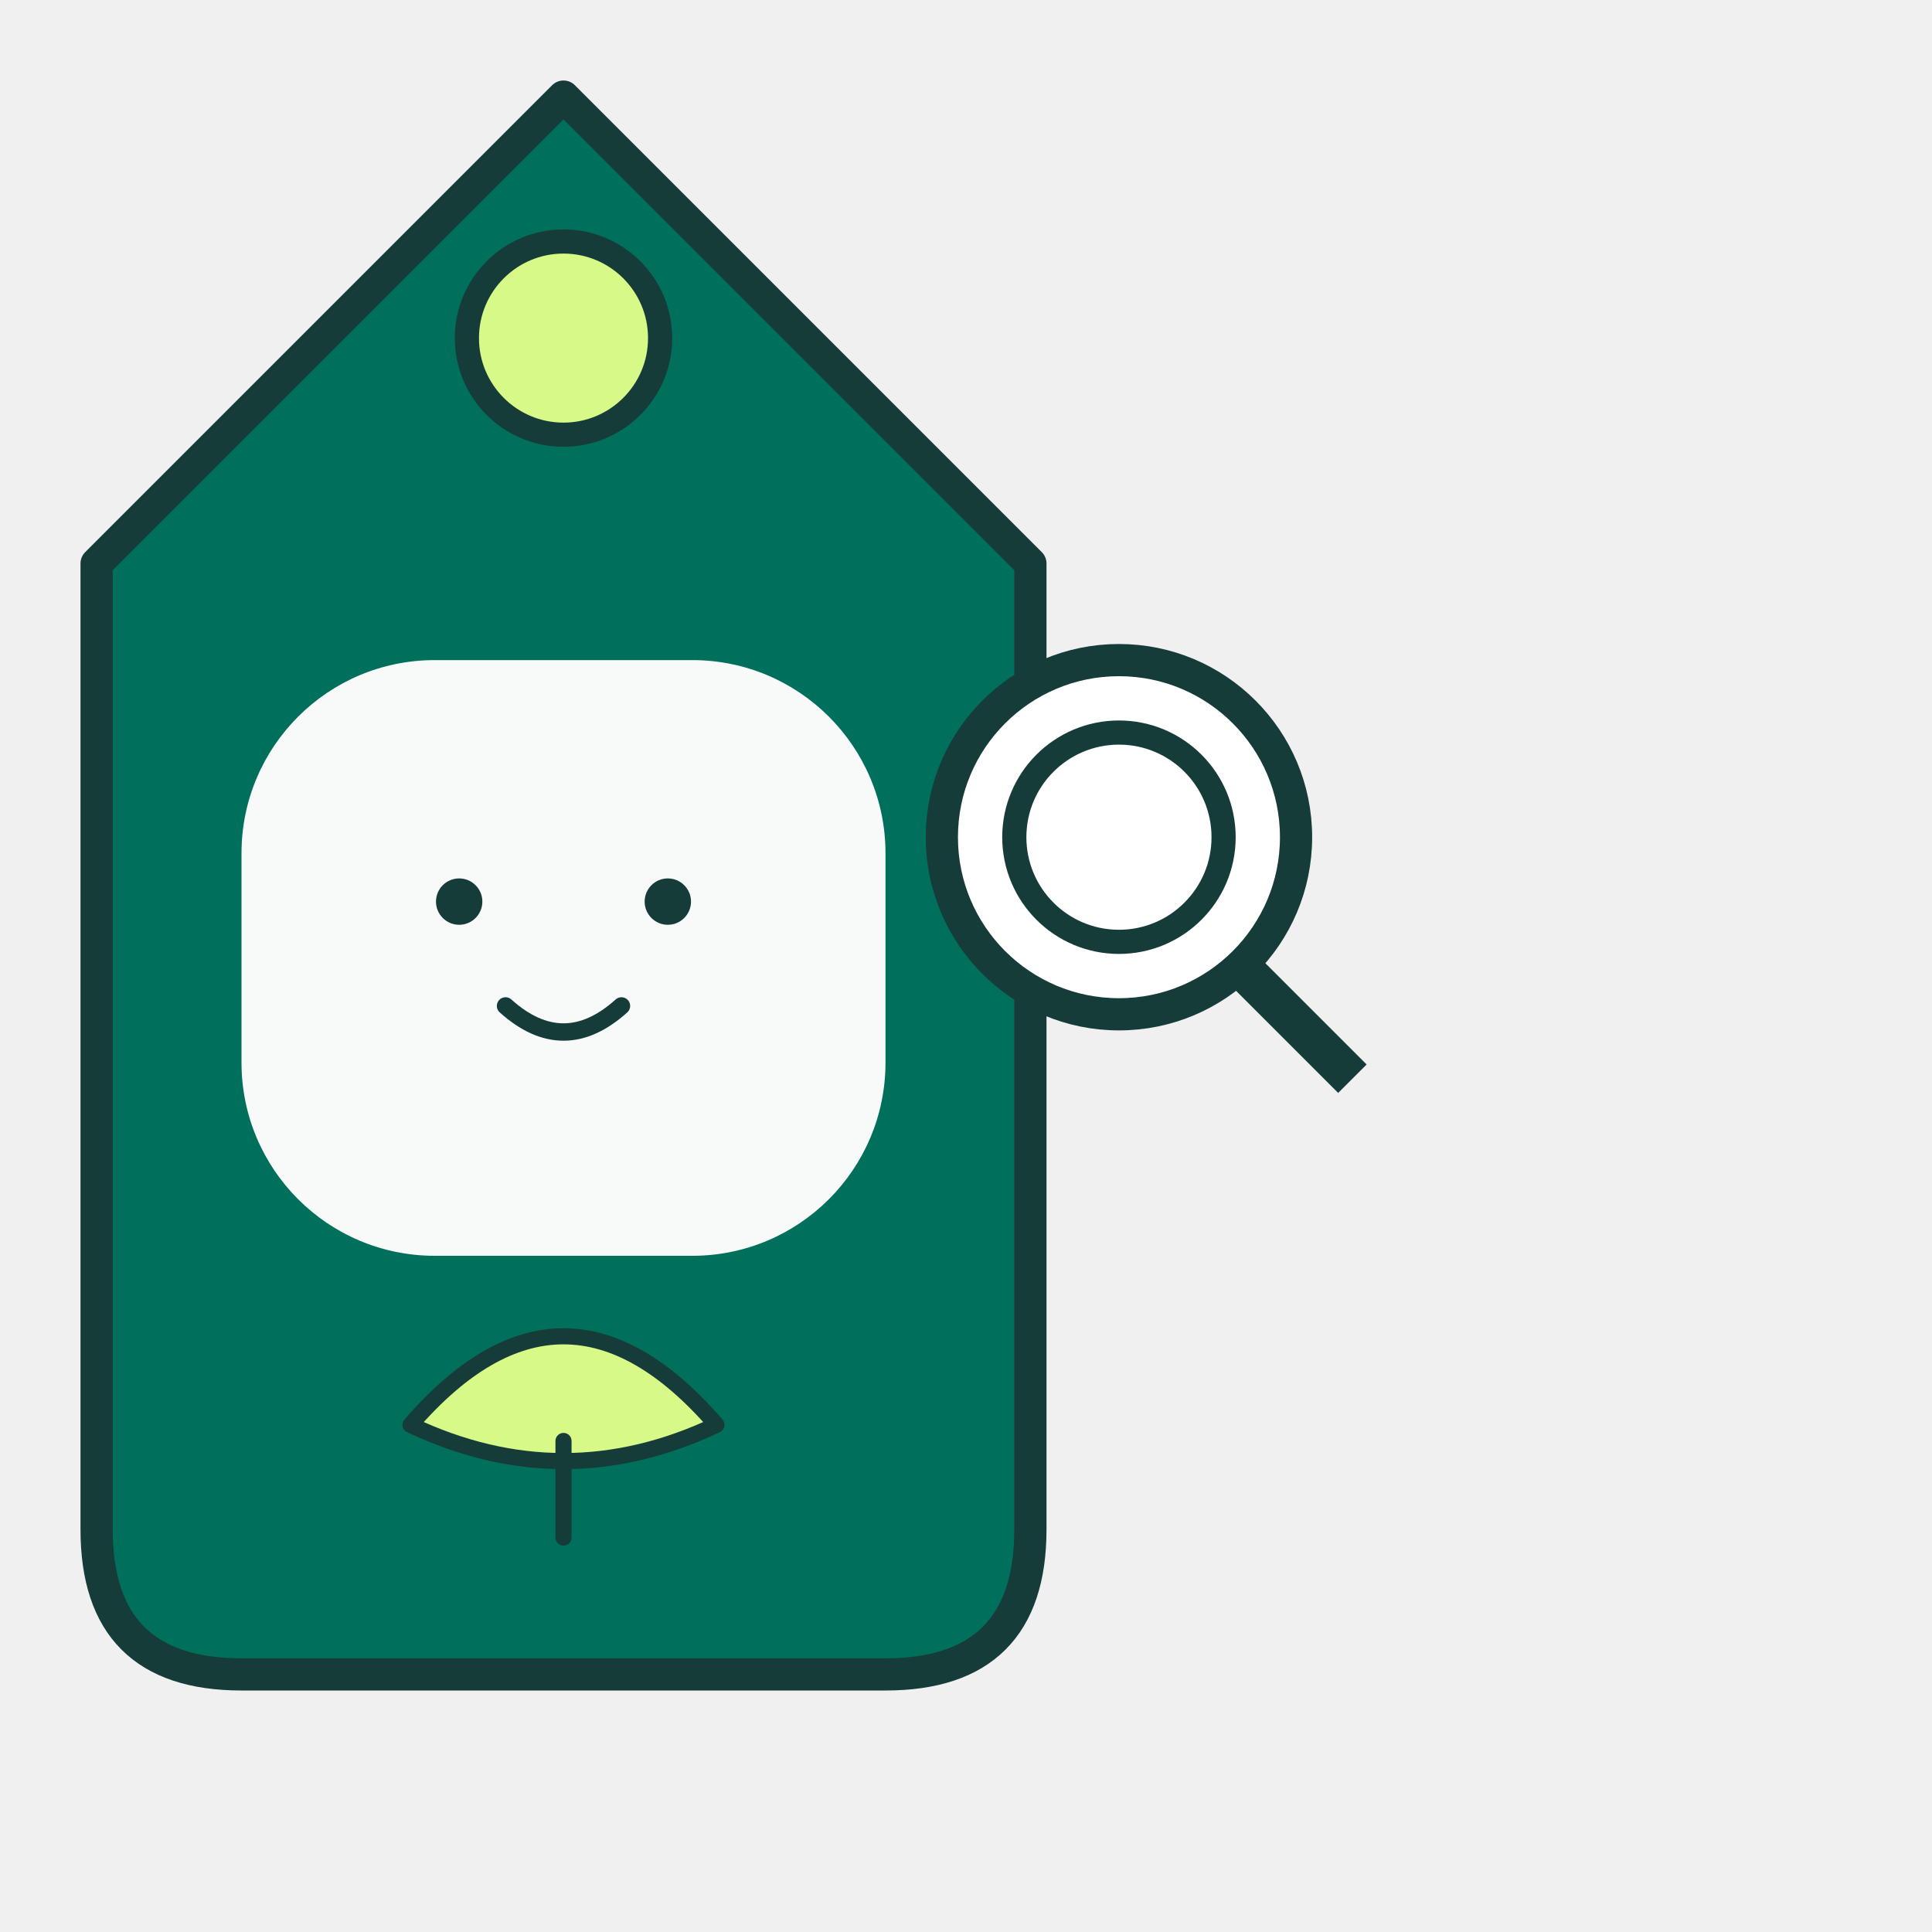
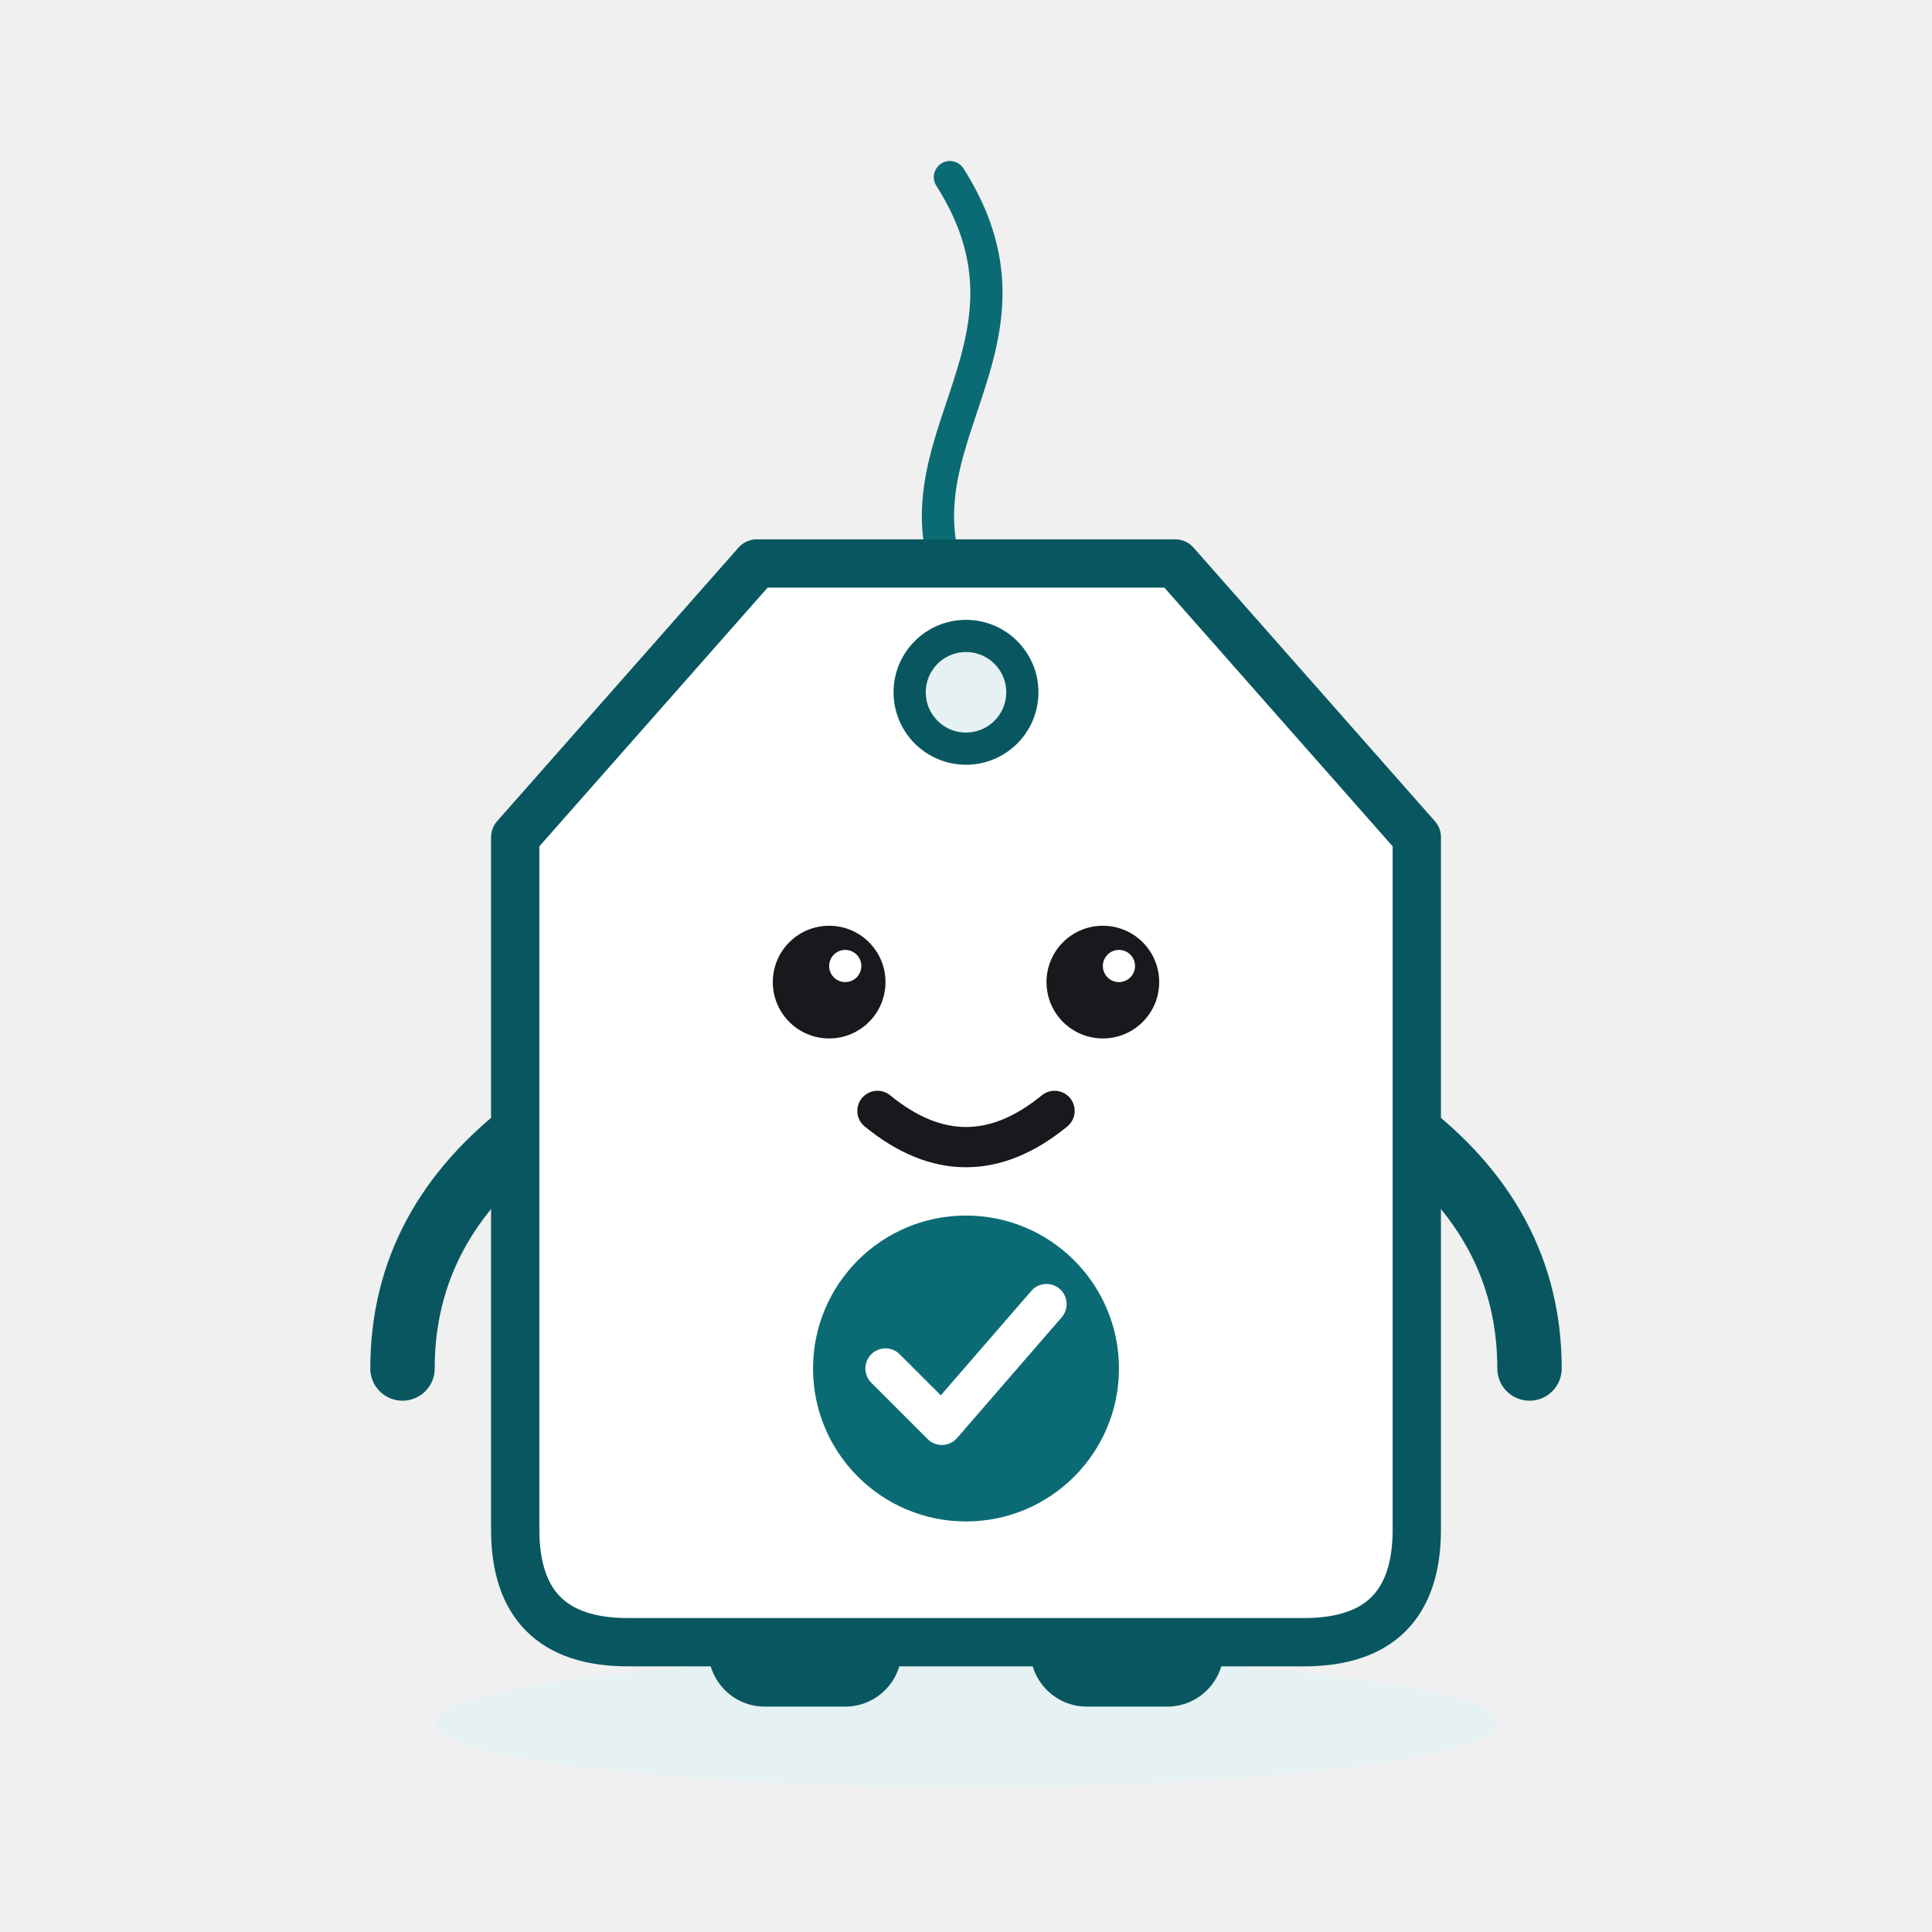
- <svg xmlns="http://www.w3.org/2000/svg" width="240" height="240" viewBox="0 0 240 240">
-   <path d="M 70 12 L 128 70 L 128 190 Q 128 208 110 208 L 30 208 Q 12 208 12 190 L 12 70 Z" fill="#006f5b" stroke="#153c39" stroke-width="4" stroke-linecap="round" stroke-linejoin="round" />
-   <circle cx="70" cy="42" r="12" fill="#d7f988" stroke="#153c39" stroke-width="3" />
-   <rect x="30" y="82" width="80" height="74" rx="24" fill="#f7faf8" />
-   <circle cx="57.04" cy="112" r="2.88" fill="#153c39" />
-   <circle cx="82.96" cy="112" r="2.88" fill="#153c39" />
-   <path d="M 62.8 124.96 Q 70 131.44 77.2 124.96" fill="none" stroke="#153c39" stroke-width="2.16" stroke-linecap="round" stroke-linejoin="round" />
-   <path d="M 51 177 Q 70 155 89 177 Q 70 186 51 177" fill="#d7f988" stroke="#153c39" stroke-width="2" stroke-linecap="round" stroke-linejoin="round" />
-   <path d="M 70 179 L 70 191" fill="none" stroke="#153c39" stroke-width="2" stroke-linecap="round" stroke-linejoin="round" />
-   <circle cx="139" cy="104" r="22" fill="#ffffff" stroke="#153c39" stroke-width="4" />
-   <circle cx="139" cy="104" r="13" fill="none" stroke="#153c39" stroke-width="3" />
-   <line x1="154" y1="120" x2="168" y2="134" stroke="#153c39" stroke-width="5" />
+ <svg xmlns="http://www.w3.org/2000/svg" width="240" height="240" viewBox="0 0 240 240" role="img" aria-label="태기 기본: 근거 꼬리표 몸에 확인 표시">
+   <ellipse cx="120" cy="214" rx="66" ry="8" fill="#e5f1f2" />
+   <rect x="88" y="198" width="24" height="14" rx="7" fill="#085760" />
+   <rect x="128" y="198" width="24" height="14" rx="7" fill="#085760" />
+   <path d="M66 140 Q50 152 50 170" fill="none" stroke="#085760" stroke-width="8" stroke-linecap="round" stroke-linejoin="round" />
+   <path d="M174 140 Q190 152 190 170" fill="none" stroke="#085760" stroke-width="8" stroke-linecap="round" stroke-linejoin="round" />
+   <path d="M120 76 C108 56 132 44 118 22" fill="none" stroke="#0b6b75" stroke-width="4" stroke-linecap="round" stroke-linejoin="round" />
+   <path d="M64 104 L94 70 H146 L176 104 V190 Q176 204 162 204 H78 Q64 204 64 190 Z" fill="#ffffff" stroke="#085760" stroke-width="6" stroke-linecap="round" stroke-linejoin="round" />
+   <circle cx="120" cy="86" r="7" fill="#e5f1f2" stroke="#085760" stroke-width="4" />
+   <circle cx="103" cy="122" r="7" fill="#17191c" />
+   <circle cx="137" cy="122" r="7" fill="#17191c" />
+   <circle cx="105" cy="120" r="2" fill="#ffffff" />
+   <circle cx="139" cy="120" r="2" fill="#ffffff" />
+   <path d="M109 138 Q120 147 131 138" fill="none" stroke="#17191c" stroke-width="5" stroke-linecap="round" stroke-linejoin="round" />
+   <circle cx="120" cy="170" r="19" fill="#0b6b75" />
+   <path d="M110 170 L117 177 L130 162" fill="none" stroke="#ffffff" stroke-width="5" stroke-linecap="round" stroke-linejoin="round" />
</svg>
